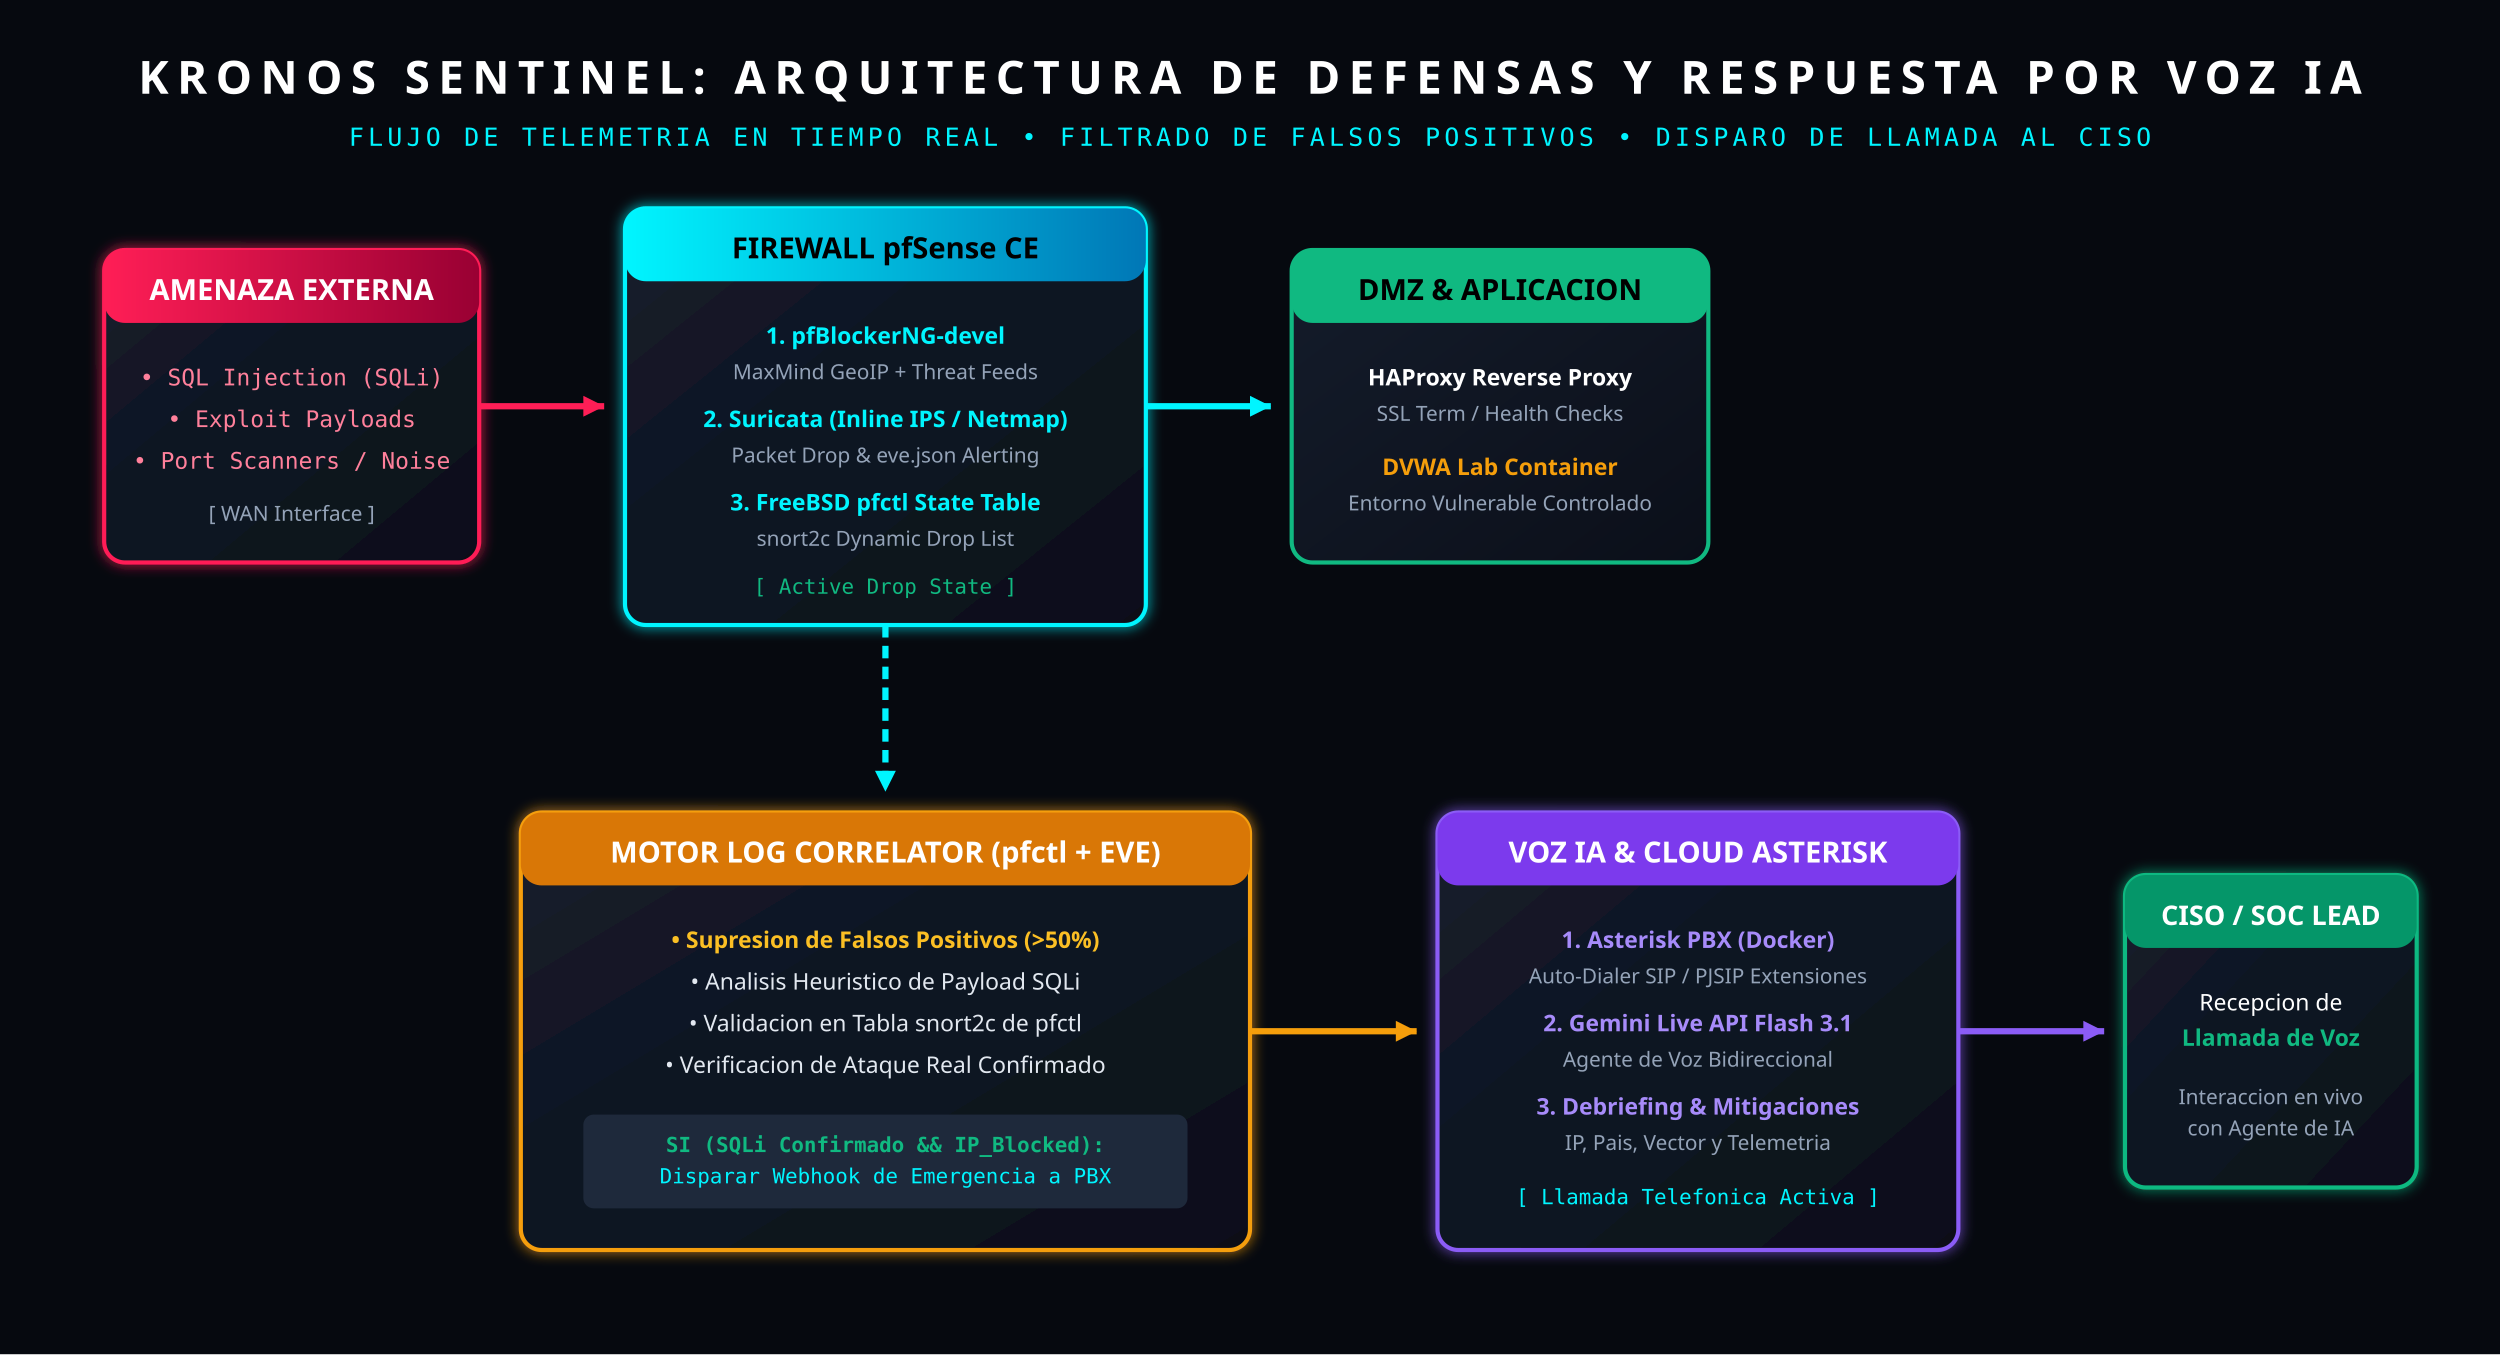
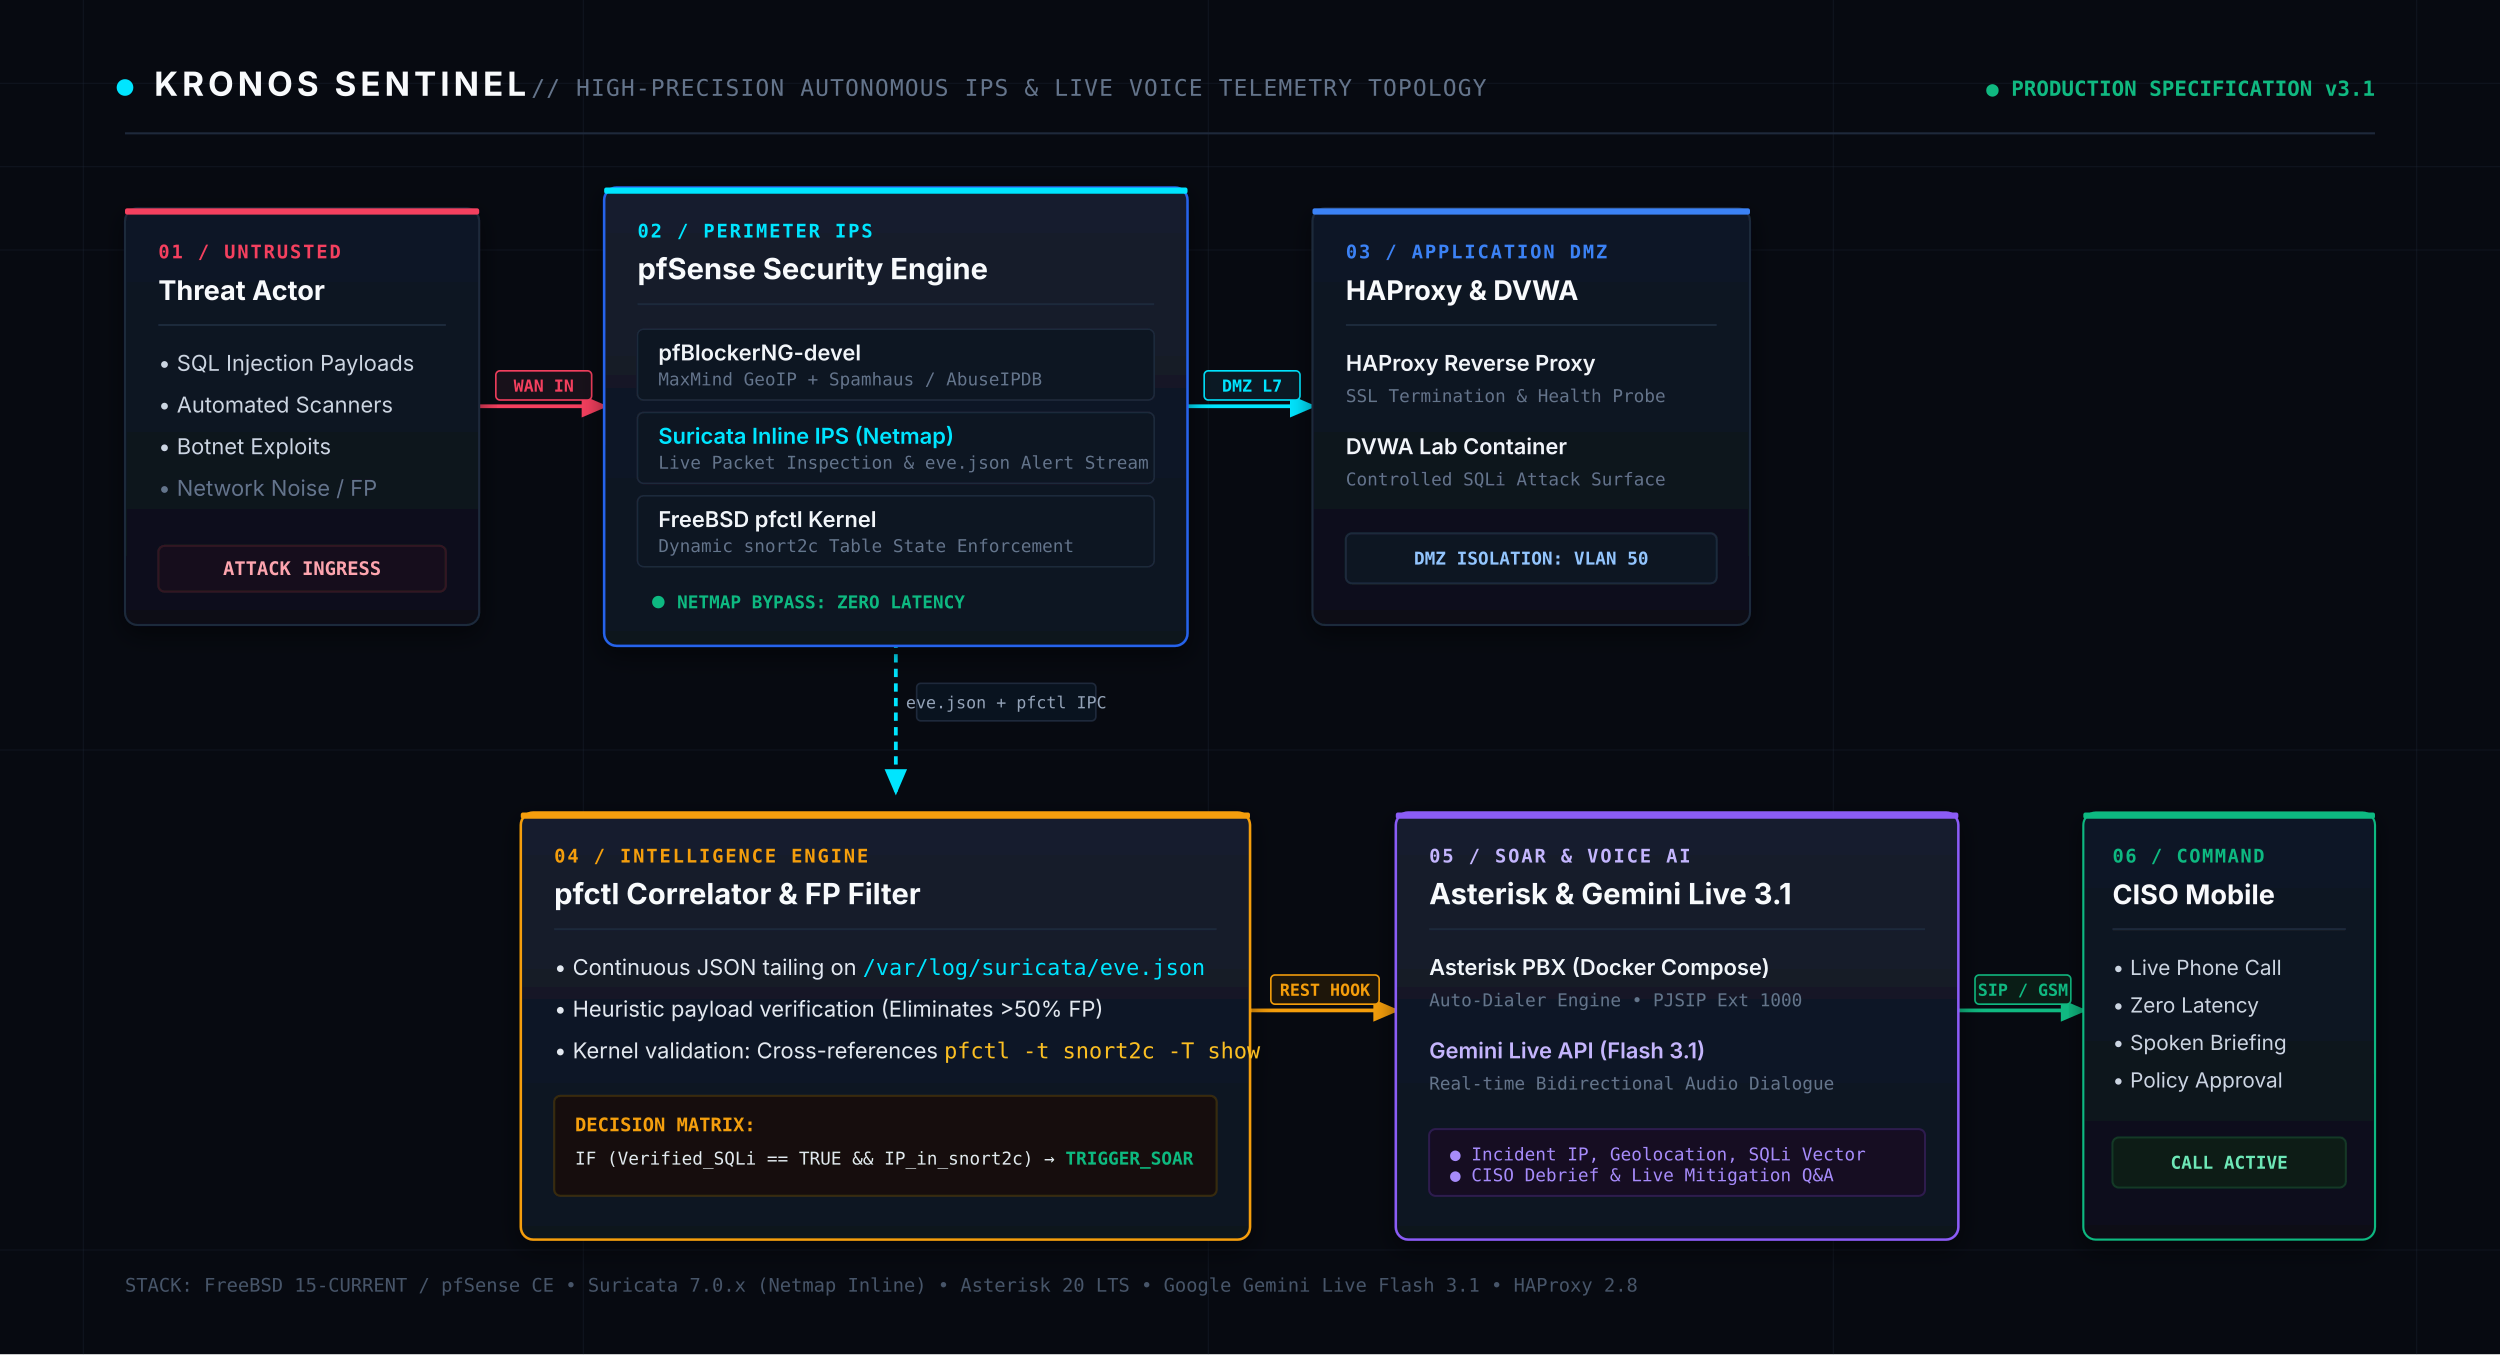
<svg xmlns="http://www.w3.org/2000/svg" viewBox="0 0 1200 650" width="100%" height="100%">
  <defs>
-     <linearGradient id="boxGrad" x1="0%" y1="0%" x2="100%" y2="100%">
-       <stop offset="0%" stop-color="#141C2B" />
+     <linearGradient id="cardSurface" x1="0%" y1="0%" x2="0%" y2="100%">
+       <stop offset="0%" stop-color="#111827" />
      <stop offset="100%" stop-color="#0B0F19" />
    </linearGradient>
-     <linearGradient id="headerGrad" x1="0%" y1="0%" x2="100%" y2="0%">
-       <stop offset="0%" stop-color="#FF1E56" />
-       <stop offset="100%" stop-color="#990033" />
+     <linearGradient id="cardSurfaceHighlight" x1="0%" y1="0%" x2="0%" y2="100%">
+       <stop offset="0%" stop-color="#151E2E" />
+       <stop offset="100%" stop-color="#0D131F" />
    </linearGradient>
-     <linearGradient id="cyanBoxGrad" x1="0%" y1="0%" x2="100%" y2="0%">
-       <stop offset="0%" stop-color="#00F5FF" />
-       <stop offset="100%" stop-color="#0077B6" />
-     </linearGradient>
-     <filter id="glow">
-       <feGaussianBlur stdDeviation="3" result="blur" />
-       <feMerge>
-         <feMergeNode in="blur" />
-         <feMergeNode in="SourceGraphic" />
-       </feMerge>
+     <filter id="subtleCardShadow" x="-5%" y="-5%" width="110%" height="115%">
+       <feDropShadow dx="0" dy="4" stdDeviation="6" flood-color="#000000" flood-opacity="0.5" />
    </filter>
+     <marker id="arrowCyan" markerWidth="8" markerHeight="8" refX="6" refY="4" orient="auto">
+       <polygon points="0 1, 7 4, 0 7" fill="#00E5FF" />
+     </marker>
+     <marker id="arrowAmber" markerWidth="8" markerHeight="8" refX="6" refY="4" orient="auto">
+       <polygon points="0 1, 7 4, 0 7" fill="#F59E0B" />
+     </marker>
+     <marker id="arrowCrimson" markerWidth="8" markerHeight="8" refX="6" refY="4" orient="auto">
+       <polygon points="0 1, 7 4, 0 7" fill="#F43F5E" />
+     </marker>
+     <marker id="arrowBlue" markerWidth="8" markerHeight="8" refX="6" refY="4" orient="auto">
+       <polygon points="0 1, 7 4, 0 7" fill="#3B82F6" />
+     </marker>
+     <marker id="arrowEmerald" markerWidth="8" markerHeight="8" refX="6" refY="4" orient="auto">
+       <polygon points="0 1, 7 4, 0 7" fill="#10B981" />
+     </marker>
  </defs>
-   <rect width="1200" height="650" fill="#06090F" />
-   <text x="600" y="45" font-family="'Segoe UI', sans-serif" font-size="22" font-weight="900" fill="#FFFFFF" text-anchor="middle" letter-spacing="4">
-     KRONOS SENTINEL: ARQUITECTURA DE DEFENSAS Y RESPUESTA POR VOZ IA
-   </text>
-   <text x="600" y="70" font-family="monospace" font-size="12" fill="#00F5FF" text-anchor="middle" letter-spacing="2">
-     FLUJO DE TELEMETRIA EN TIEMPO REAL • FILTRADO DE FALSOS POSITIVOS • DISPARO DE LLAMADA AL CISO
-   </text>
-   <g transform="translate(50, 120)">
-     <rect width="180" height="150" rx="10" fill="url(#boxGrad)" stroke="#FF1E56" stroke-width="2" filter="url(#glow)" />
-     <rect width="180" height="35" rx="10" fill="url(#headerGrad)" />
-     <text x="90" y="24" font-family="sans-serif" font-size="14" font-weight="bold" fill="#FFF" text-anchor="middle">AMENAZA EXTERNA</text>
-     <text x="90" y="65" font-family="monospace" font-size="11" fill="#FF809B" text-anchor="middle">• SQL Injection (SQLi)</text>
-     <text x="90" y="85" font-family="monospace" font-size="11" fill="#FF809B" text-anchor="middle">• Exploit Payloads</text>
-     <text x="90" y="105" font-family="monospace" font-size="11" fill="#FF809B" text-anchor="middle">• Port Scanners / Noise</text>
-     <text x="90" y="130" font-family="sans-serif" font-size="10" fill="#94A3B8" text-anchor="middle">[ WAN Interface ]</text>
+   <rect width="1200" height="650" fill="#070A11" />
+   <g stroke="#1E293B" stroke-width="0.5" stroke-opacity="0.35">
+     <line x1="0" y1="40" x2="1200" y2="40" />
+     <line x1="0" y1="80" x2="1200" y2="80" />
+     <line x1="0" y1="120" x2="1200" y2="120" />
+     <line x1="0" y1="360" x2="1200" y2="360" />
+     <line x1="0" y1="600" x2="1200" y2="600" />
+     <line x1="40" y1="0" x2="40" y2="650" />
+     <line x1="280" y1="0" x2="280" y2="650" />
+     <line x1="580" y1="0" x2="580" y2="650" />
+     <line x1="880" y1="0" x2="880" y2="650" />
+     <line x1="1160" y1="0" x2="1160" y2="650" />
  </g>
-   <path d="M 230 195 L 290 195" stroke="#FF1E56" stroke-width="3" fill="none" />
-   <polygon points="290,195 280,190 280,200" fill="#FF1E56" />
-   <g transform="translate(300, 100)">
-     <rect width="250" height="200" rx="10" fill="url(#boxGrad)" stroke="#00F5FF" stroke-width="2" filter="url(#glow)" />
-     <rect width="250" height="35" rx="10" fill="url(#cyanBoxGrad)" />
-     <text x="125" y="24" font-family="sans-serif" font-size="14" font-weight="bold" fill="#000" text-anchor="middle">FIREWALL pfSense CE</text>
-     <text x="125" y="65" font-family="sans-serif" font-size="11" font-weight="bold" fill="#00F5FF" text-anchor="middle">1. pfBlockerNG-devel</text>
-     <text x="125" y="82" font-family="sans-serif" font-size="10" fill="#94A3B8" text-anchor="middle">MaxMind GeoIP + Threat Feeds</text>
-     <text x="125" y="105" font-family="sans-serif" font-size="11" font-weight="bold" fill="#00F5FF" text-anchor="middle">2. Suricata (Inline IPS / Netmap)</text>
-     <text x="125" y="122" font-family="sans-serif" font-size="10" fill="#94A3B8" text-anchor="middle">Packet Drop &amp; eve.json Alerting</text>
-     <text x="125" y="145" font-family="sans-serif" font-size="11" font-weight="bold" fill="#00F5FF" text-anchor="middle">3. FreeBSD pfctl State Table</text>
-     <text x="125" y="162" font-family="sans-serif" font-size="10" fill="#94A3B8" text-anchor="middle">snort2c Dynamic Drop List</text>
-     <text x="125" y="185" font-family="monospace" font-size="10" fill="#10B981" text-anchor="middle">[ Active Drop State ]</text>
+   <g transform="translate(60, 48)">
+     <circle cx="0" cy="-6" r="4" fill="#00E5FF" />
+     <text x="14" y="-2" font-family="'Inter', -apple-system, sans-serif" font-size="16" font-weight="700" letter-spacing="0.12em" fill="#F8FAFC">
+       KRONOS SENTINEL
+     </text>
+     <text x="195" y="-2" font-family="'Geist Mono', 'SF Mono', monospace" font-size="11" font-weight="500" letter-spacing="0.05em" fill="#64748B">
+       // HIGH-PRECISION AUTONOMOUS IPS &amp; LIVE VOICE TELEMETRY TOPOLOGY
+     </text>
+     <text x="1080" y="-2" font-family="'Geist Mono', 'SF Mono', monospace" font-size="10" font-weight="600" fill="#10B981" text-anchor="end">
+       ● PRODUCTION SPECIFICATION v3.1
+     </text>
  </g>
-   <path d="M 550 195 L 610 195" stroke="#00F5FF" stroke-width="3" fill="none" />
-   <polygon points="610,195 600,190 600,200" fill="#00F5FF" />
-   <g transform="translate(620, 120)">
-     <rect width="200" height="150" rx="10" fill="url(#boxGrad)" stroke="#10B981" stroke-width="2" />
-     <rect width="200" height="35" rx="10" fill="#10B981" />
-     <text x="100" y="24" font-family="sans-serif" font-size="14" font-weight="bold" fill="#000" text-anchor="middle">DMZ &amp; APLICACION</text>
-     <text x="100" y="65" font-family="sans-serif" font-size="11" font-weight="bold" fill="#FFF" text-anchor="middle">HAProxy Reverse Proxy</text>
-     <text x="100" y="82" font-family="sans-serif" font-size="10" fill="#94A3B8" text-anchor="middle">SSL Term / Health Checks</text>
-     <text x="100" y="108" font-family="sans-serif" font-size="11" font-weight="bold" fill="#F59E0B" text-anchor="middle">DVWA Lab Container</text>
-     <text x="100" y="125" font-family="sans-serif" font-size="10" fill="#94A3B8" text-anchor="middle">Entorno Vulnerable Controlado</text>
+   <line x1="60" y1="64" x2="1140" y2="64" stroke="#1E293B" stroke-width="1" />
+   <path d="M 230 195 L 290 195" stroke="#F43F5E" stroke-width="1.8" fill="none" marker-end="url(#arrowCrimson)" />
+   <rect x="238" y="178" width="46" height="14" rx="2" fill="#18111A" stroke="#F43F5E" stroke-width="0.8" />
+   <text x="261" y="188" font-family="'Geist Mono', monospace" font-size="8" font-weight="600" fill="#F43F5E" text-anchor="middle">WAN IN</text>
+   <path d="M 570 195 L 630 195" stroke="#00E5FF" stroke-width="1.8" fill="none" marker-end="url(#arrowCyan)" />
+   <rect x="578" y="178" width="46" height="14" rx="2" fill="#0B1924" stroke="#00E5FF" stroke-width="0.8" />
+   <text x="601" y="188" font-family="'Geist Mono', monospace" font-size="8" font-weight="600" fill="#00E5FF" text-anchor="middle">DMZ L7</text>
+   <path d="M 430 300 L 430 380" stroke="#00E5FF" stroke-width="1.8" stroke-dasharray="4 3" fill="none" marker-end="url(#arrowCyan)" />
+   <rect x="440" y="328" width="86" height="18" rx="2" fill="#09131F" stroke="#1E293B" stroke-width="0.8" />
+   <text x="483" y="340" font-family="'Geist Mono', monospace" font-size="8" font-weight="500" fill="#94A3B8" text-anchor="middle">eve.json + pfctl IPC</text>
+   <path d="M 600 485 L 670 485" stroke="#F59E0B" stroke-width="1.8" fill="none" marker-end="url(#arrowAmber)" />
+   <rect x="610" y="468" width="52" height="14" rx="2" fill="#1E160A" stroke="#F59E0B" stroke-width="0.8" />
+   <text x="636" y="478" font-family="'Geist Mono', monospace" font-size="8" font-weight="600" fill="#F59E0B" text-anchor="middle">REST HOOK</text>
+   <path d="M 940 485 L 1000 485" stroke="#10B981" stroke-width="1.8" fill="none" marker-end="url(#arrowEmerald)" />
+   <rect x="948" y="468" width="46" height="14" rx="2" fill="#0A1D16" stroke="#10B981" stroke-width="0.8" />
+   <text x="971" y="478" font-family="'Geist Mono', monospace" font-size="8" font-weight="600" fill="#10B981" text-anchor="middle">SIP / GSM</text>
+   <g transform="translate(60, 100)" filter="url(#subtleCardShadow)">
+     <rect width="170" height="200" rx="6" fill="url(#cardSurface)" stroke="#1E293B" stroke-width="1" />
+     <rect width="170" height="3" rx="1" fill="#F43F5E" />
+     <text x="16" y="24" font-family="'Geist Mono', monospace" font-size="9" font-weight="600" letter-spacing="0.1em" fill="#F43F5E">01 / UNTRUSTED</text>
+     <text x="16" y="44" font-family="'Inter', sans-serif" font-size="13" font-weight="700" fill="#F8FAFC">Threat Actor</text>
+     <line x1="16" y1="56" x2="154" y2="56" stroke="#1E293B" stroke-width="1" />
+     <text x="16" y="78" font-family="'Inter', sans-serif" font-size="10.5" fill="#CBD5E1">• SQL Injection Payloads</text>
+     <text x="16" y="98" font-family="'Inter', sans-serif" font-size="10.5" fill="#CBD5E1">• Automated Scanners</text>
+     <text x="16" y="118" font-family="'Inter', sans-serif" font-size="10.5" fill="#CBD5E1">• Botnet Exploits</text>
+     <text x="16" y="138" font-family="'Inter', sans-serif" font-size="10.5" fill="#64748B">• Network Noise / FP</text>
+     <rect x="16" y="162" width="138" height="22" rx="3" fill="#18111A" stroke="#331924" stroke-width="1" />
+     <text x="85" y="176" font-family="'Geist Mono', monospace" font-size="9" font-weight="600" fill="#FDA4AF" text-anchor="middle">ATTACK INGRESS</text>
  </g>
-   <path d="M 425 300 L 425 380" stroke="#00F5FF" stroke-width="3" stroke-dasharray="6 4" fill="none" />
-   <polygon points="425,380 420,370 430,370" fill="#00F5FF" />
-   <g transform="translate(250, 390)">
-     <rect width="350" height="210" rx="10" fill="url(#boxGrad)" stroke="#F59E0B" stroke-width="2" filter="url(#glow)" />
-     <rect width="350" height="35" rx="10" fill="#D97706" />
-     <text x="175" y="24" font-family="sans-serif" font-size="14" font-weight="bold" fill="#FFF" text-anchor="middle">MOTOR LOG CORRELATOR (pfctl + EVE)</text>
-     <text x="175" y="65" font-family="sans-serif" font-size="11" font-weight="bold" fill="#FBBF24" text-anchor="middle">• Supresion de Falsos Positivos (&gt;50%)</text>
-     <text x="175" y="85" font-family="sans-serif" font-size="11" fill="#E2E8F0" text-anchor="middle">• Analisis Heuristico de Payload SQLi</text>
-     <text x="175" y="105" font-family="sans-serif" font-size="11" fill="#E2E8F0" text-anchor="middle">• Validacion en Tabla snort2c de pfctl</text>
-     <text x="175" y="125" font-family="sans-serif" font-size="11" fill="#E2E8F0" text-anchor="middle">• Verificacion de Ataque Real Confirmado</text>
-     <rect x="30" y="145" width="290" height="45" rx="5" fill="#1E293B" />
-     <text x="175" y="163" font-family="monospace" font-size="10" font-weight="bold" fill="#10B981" text-anchor="middle">SI (SQLi Confirmado &amp;&amp; IP_Blocked):</text>
-     <text x="175" y="178" font-family="monospace" font-size="10" fill="#00F5FF" text-anchor="middle">Disparar Webhook de Emergencia a PBX</text>
+   <g transform="translate(290, 90)" filter="url(#subtleCardShadow)">
+     <rect width="280" height="220" rx="6" fill="url(#cardSurfaceHighlight)" stroke="#2563EB" stroke-width="1.2" />
+     <rect width="280" height="3" rx="1" fill="#00E5FF" />
+     <text x="16" y="24" font-family="'Geist Mono', monospace" font-size="9" font-weight="600" letter-spacing="0.1em" fill="#00E5FF">02 / PERIMETER IPS</text>
+     <text x="16" y="44" font-family="'Inter', sans-serif" font-size="14" font-weight="700" fill="#F8FAFC">pfSense Security Engine</text>
+     <line x1="16" y1="56" x2="264" y2="56" stroke="#1E293B" stroke-width="1" />
+     <rect x="16" y="68" width="248" height="34" rx="3" fill="#0B1320" stroke="#1E293B" stroke-width="0.8" />
+     <text x="26" y="83" font-family="'Inter', sans-serif" font-size="10.5" font-weight="600" fill="#F1F5F9">pfBlockerNG-devel</text>
+     <text x="26" y="95" font-family="'Geist Mono', monospace" font-size="8.5" fill="#64748B">MaxMind GeoIP + Spamhaus / AbuseIPDB</text>
+     <rect x="16" y="108" width="248" height="34" rx="3" fill="#0B1320" stroke="#1E293B" stroke-width="0.8" />
+     <text x="26" y="123" font-family="'Inter', sans-serif" font-size="10.5" font-weight="600" fill="#00E5FF">Suricata Inline IPS (Netmap)</text>
+     <text x="26" y="135" font-family="'Geist Mono', monospace" font-size="8.5" fill="#64748B">Live Packet Inspection &amp; eve.json Alert Stream</text>
+     <rect x="16" y="148" width="248" height="34" rx="3" fill="#0B1320" stroke="#1E293B" stroke-width="0.8" />
+     <text x="26" y="163" font-family="'Inter', sans-serif" font-size="10.5" font-weight="600" fill="#F1F5F9">FreeBSD pfctl Kernel</text>
+     <text x="26" y="175" font-family="'Geist Mono', monospace" font-size="8.5" fill="#64748B">Dynamic snort2c Table State Enforcement</text>
+     <circle cx="26" cy="199" r="3" fill="#10B981" />
+     <text x="35" y="202" font-family="'Geist Mono', monospace" font-size="8.5" font-weight="600" fill="#10B981">NETMAP BYPASS: ZERO LATENCY</text>
  </g>
-   <path d="M 600 495 L 680 495" stroke="#F59E0B" stroke-width="3" fill="none" />
-   <polygon points="680,495 670,490 670,500" fill="#F59E0B" />
-   <g transform="translate(690, 390)">
-     <rect width="250" height="210" rx="10" fill="url(#boxGrad)" stroke="#8B5CF6" stroke-width="2" filter="url(#glow)" />
-     <rect width="250" height="35" rx="10" fill="#7C3AED" />
-     <text x="125" y="24" font-family="sans-serif" font-size="14" font-weight="bold" fill="#FFF" text-anchor="middle">VOZ IA &amp; CLOUD ASTERISK</text>
-     <text x="125" y="65" font-family="sans-serif" font-size="11" font-weight="bold" fill="#A78BFA" text-anchor="middle">1. Asterisk PBX (Docker)</text>
-     <text x="125" y="82" font-family="sans-serif" font-size="10" fill="#94A3B8" text-anchor="middle">Auto-Dialer SIP / PJSIP Extensiones</text>
-     <text x="125" y="105" font-family="sans-serif" font-size="11" font-weight="bold" fill="#A78BFA" text-anchor="middle">2. Gemini Live API Flash 3.1</text>
-     <text x="125" y="122" font-family="sans-serif" font-size="10" fill="#94A3B8" text-anchor="middle">Agente de Voz Bidireccional</text>
-     <text x="125" y="145" font-family="sans-serif" font-size="11" font-weight="bold" fill="#A78BFA" text-anchor="middle">3. Debriefing &amp; Mitigaciones</text>
-     <text x="125" y="162" font-family="sans-serif" font-size="10" fill="#94A3B8" text-anchor="middle">IP, Pais, Vector y Telemetria</text>
-     <text x="125" y="188" font-family="monospace" font-size="10" fill="#00F5FF" text-anchor="middle">[ Llamada Telefonica Activa ]</text>
+   <g transform="translate(630, 100)" filter="url(#subtleCardShadow)">
+     <rect width="210" height="200" rx="6" fill="url(#cardSurface)" stroke="#1E293B" stroke-width="1" />
+     <rect width="210" height="3" rx="1" fill="#3B82F6" />
+     <text x="16" y="24" font-family="'Geist Mono', monospace" font-size="9" font-weight="600" letter-spacing="0.1em" fill="#3B82F6">03 / APPLICATION DMZ</text>
+     <text x="16" y="44" font-family="'Inter', sans-serif" font-size="13" font-weight="700" fill="#F8FAFC">HAProxy &amp; DVWA</text>
+     <line x1="16" y1="56" x2="194" y2="56" stroke="#1E293B" stroke-width="1" />
+     <text x="16" y="78" font-family="'Inter', sans-serif" font-size="10.5" font-weight="600" fill="#F1F5F9">HAProxy Reverse Proxy</text>
+     <text x="16" y="93" font-family="'Geist Mono', monospace" font-size="8.5" fill="#64748B">SSL Termination &amp; Health Probe</text>
+     <text x="16" y="118" font-family="'Inter', sans-serif" font-size="10.5" font-weight="600" fill="#F1F5F9">DVWA Lab Container</text>
+     <text x="16" y="133" font-family="'Geist Mono', monospace" font-size="8.5" fill="#64748B">Controlled SQLi Attack Surface</text>
+     <rect x="16" y="156" width="178" height="24" rx="3" fill="#0A1424" stroke="#1E293B" stroke-width="1" />
+     <text x="105" y="171" font-family="'Geist Mono', monospace" font-size="8.5" font-weight="600" fill="#93C5FD" text-anchor="middle">DMZ ISOLATION: VLAN 50</text>
  </g>
-   <path d="M 940 495 L 1010 495" stroke="#8B5CF6" stroke-width="3" fill="none" />
-   <polygon points="1010,495 1000,490 1000,500" fill="#8B5CF6" />
-   <g transform="translate(1020, 420)">
-     <rect width="140" height="150" rx="10" fill="url(#boxGrad)" stroke="#10B981" stroke-width="2" filter="url(#glow)" />
-     <rect width="140" height="35" rx="10" fill="#059669" />
-     <text x="70" y="24" font-family="sans-serif" font-size="13" font-weight="bold" fill="#FFF" text-anchor="middle">CISO / SOC LEAD</text>
-     <text x="70" y="65" font-family="sans-serif" font-size="11" fill="#FFF" text-anchor="middle">Recepcion de</text>
-     <text x="70" y="82" font-family="sans-serif" font-size="11" font-weight="bold" fill="#10B981" text-anchor="middle">Llamada de Voz</text>
-     <text x="70" y="110" font-family="sans-serif" font-size="10" fill="#94A3B8" text-anchor="middle">Interaccion en vivo</text>
-     <text x="70" y="125" font-family="sans-serif" font-size="10" fill="#94A3B8" text-anchor="middle">con Agente de IA</text>
+   <g transform="translate(250, 390)" filter="url(#subtleCardShadow)">
+     <rect width="350" height="205" rx="6" fill="url(#cardSurfaceHighlight)" stroke="#F59E0B" stroke-width="1.2" />
+     <rect width="350" height="3" rx="1" fill="#F59E0B" />
+     <text x="16" y="24" font-family="'Geist Mono', monospace" font-size="9" font-weight="600" letter-spacing="0.1em" fill="#F59E0B">04 / INTELLIGENCE ENGINE</text>
+     <text x="16" y="44" font-family="'Inter', sans-serif" font-size="14" font-weight="700" fill="#F8FAFC">pfctl Correlator &amp; FP Filter</text>
+     <line x1="16" y1="56" x2="334" y2="56" stroke="#1E293B" stroke-width="1" />
+     <text x="16" y="78" font-family="'Inter', sans-serif" font-size="10.5" fill="#E2E8F0">• Continuous JSON tailing on <tspan font-family="'Geist Mono', monospace" fill="#00E5FF">/var/log/suricata/eve.json</tspan>
+     </text>
+     <text x="16" y="98" font-family="'Inter', sans-serif" font-size="10.5" fill="#E2E8F0">• Heuristic payload verification (Eliminates &gt;50% FP)</text>
+     <text x="16" y="118" font-family="'Inter', sans-serif" font-size="10.5" fill="#E2E8F0">• Kernel validation: Cross-references <tspan font-family="'Geist Mono', monospace" fill="#FBBF24">pfctl -t snort2c -T show</tspan>
+     </text>
+     <rect x="16" y="136" width="318" height="48" rx="3" fill="#141108" stroke="#382C10" stroke-width="1" />
+     <text x="26" y="153" font-family="'Geist Mono', monospace" font-size="9" font-weight="600" fill="#F59E0B">DECISION MATRIX:</text>
+     <text x="26" y="169" font-family="'Geist Mono', monospace" font-size="8.5" fill="#E2E8F0">IF (Verified_SQLi == TRUE &amp;&amp; IP_in_snort2c) → <tspan fill="#10B981" font-weight="700">TRIGGER_SOAR</tspan>
+     </text>
+   </g>
+   <g transform="translate(670, 390)" filter="url(#subtleCardShadow)">
+     <rect width="270" height="205" rx="6" fill="url(#cardSurfaceHighlight)" stroke="#8B5CF6" stroke-width="1.2" />
+     <rect width="270" height="3" rx="1" fill="#8B5CF6" />
+     <text x="16" y="24" font-family="'Geist Mono', monospace" font-size="9" font-weight="600" letter-spacing="0.1em" fill="#C4B5FD">05 / SOAR &amp; VOICE AI</text>
+     <text x="16" y="44" font-family="'Inter', sans-serif" font-size="14" font-weight="700" fill="#F8FAFC">Asterisk &amp; Gemini Live 3.1</text>
+     <line x1="16" y1="56" x2="254" y2="56" stroke="#1E293B" stroke-width="1" />
+     <text x="16" y="78" font-family="'Inter', sans-serif" font-size="10.5" font-weight="600" fill="#F1F5F9">Asterisk PBX (Docker Compose)</text>
+     <text x="16" y="93" font-family="'Geist Mono', monospace" font-size="8.5" fill="#64748B">Auto-Dialer Engine • PJSIP Ext 1000</text>
+     <text x="16" y="118" font-family="'Inter', sans-serif" font-size="10.5" font-weight="600" fill="#C4B5FD">Gemini Live API (Flash 3.1)</text>
+     <text x="16" y="133" font-family="'Geist Mono', monospace" font-size="8.5" fill="#64748B">Real-time Bidirectional Audio Dialogue</text>
+     <rect x="16" y="152" width="238" height="32" rx="3" fill="#130C22" stroke="#2D1B4E" stroke-width="1" />
+     <text x="26" y="167" font-family="'Geist Mono', monospace" font-size="8.5" fill="#A78BFA">● Incident IP, Geolocation, SQLi Vector</text>
+     <text x="26" y="177" font-family="'Geist Mono', monospace" font-size="8.5" fill="#A78BFA">● CISO Debrief &amp; Live Mitigation Q&amp;A</text>
+   </g>
+   <g transform="translate(1000, 390)" filter="url(#subtleCardShadow)">
+     <rect width="140" height="205" rx="6" fill="url(#cardSurface)" stroke="#10B981" stroke-width="1" />
+     <rect width="140" height="3" rx="1" fill="#10B981" />
+     <text x="14" y="24" font-family="'Geist Mono', monospace" font-size="9" font-weight="600" letter-spacing="0.08em" fill="#10B981">06 / COMMAND</text>
+     <text x="14" y="44" font-family="'Inter', sans-serif" font-size="13" font-weight="700" fill="#F8FAFC">CISO Mobile</text>
+     <line x1="14" y1="56" x2="126" y2="56" stroke="#1E293B" stroke-width="1" />
+     <text x="14" y="78" font-family="'Inter', sans-serif" font-size="10" fill="#CBD5E1">• Live Phone Call</text>
+     <text x="14" y="96" font-family="'Inter', sans-serif" font-size="10" fill="#CBD5E1">• Zero Latency</text>
+     <text x="14" y="114" font-family="'Inter', sans-serif" font-size="10" fill="#CBD5E1">• Spoken Briefing</text>
+     <text x="14" y="132" font-family="'Inter', sans-serif" font-size="10" fill="#CBD5E1">• Policy Approval</text>
+     <rect x="14" y="156" width="112" height="24" rx="3" fill="#0A1D16" stroke="#133827" stroke-width="1" />
+     <text x="70" y="171" font-family="'Geist Mono', monospace" font-size="8.5" font-weight="600" fill="#6EE7B7" text-anchor="middle">CALL ACTIVE</text>
+   </g>
+   <g transform="translate(60, 620)">
+     <text x="0" y="0" font-family="'Geist Mono', monospace" font-size="9" fill="#475569">
+       STACK: FreeBSD 15-CURRENT / pfSense CE • Suricata 7.0.x (Netmap Inline) • Asterisk 20 LTS • Google Gemini Live Flash 3.1 • HAProxy 2.8
+     </text>
  </g>
</svg>
